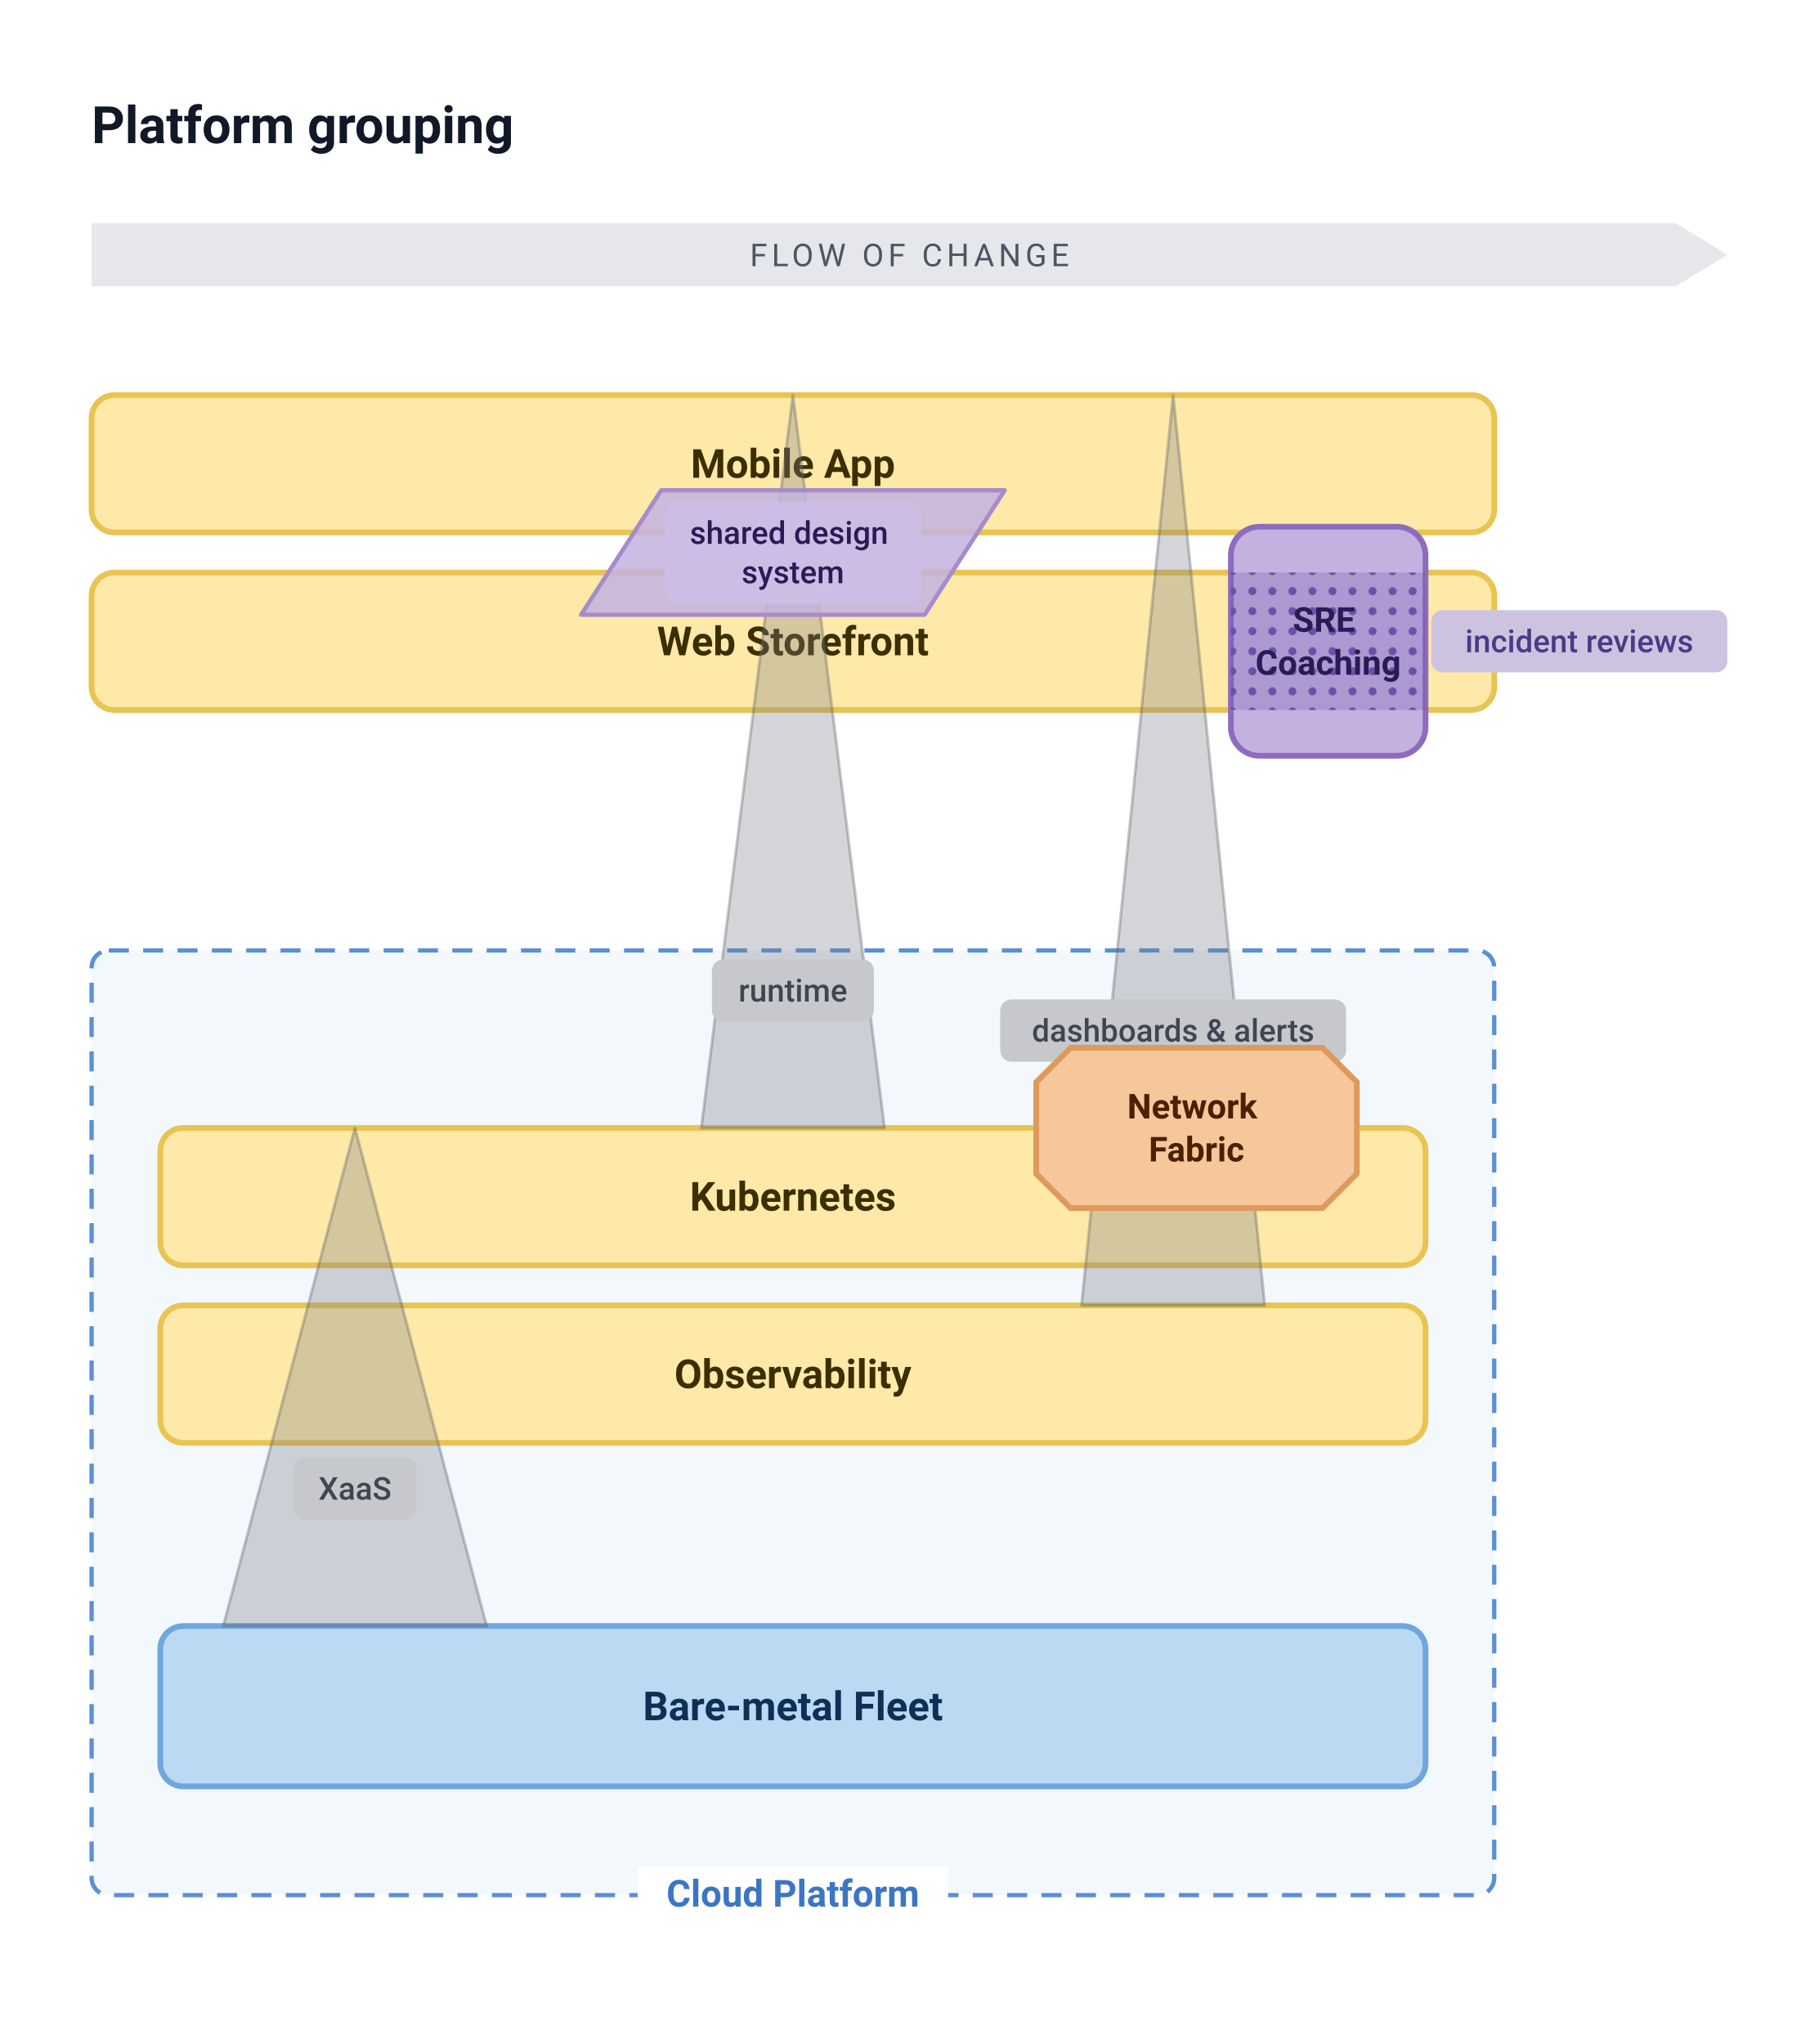
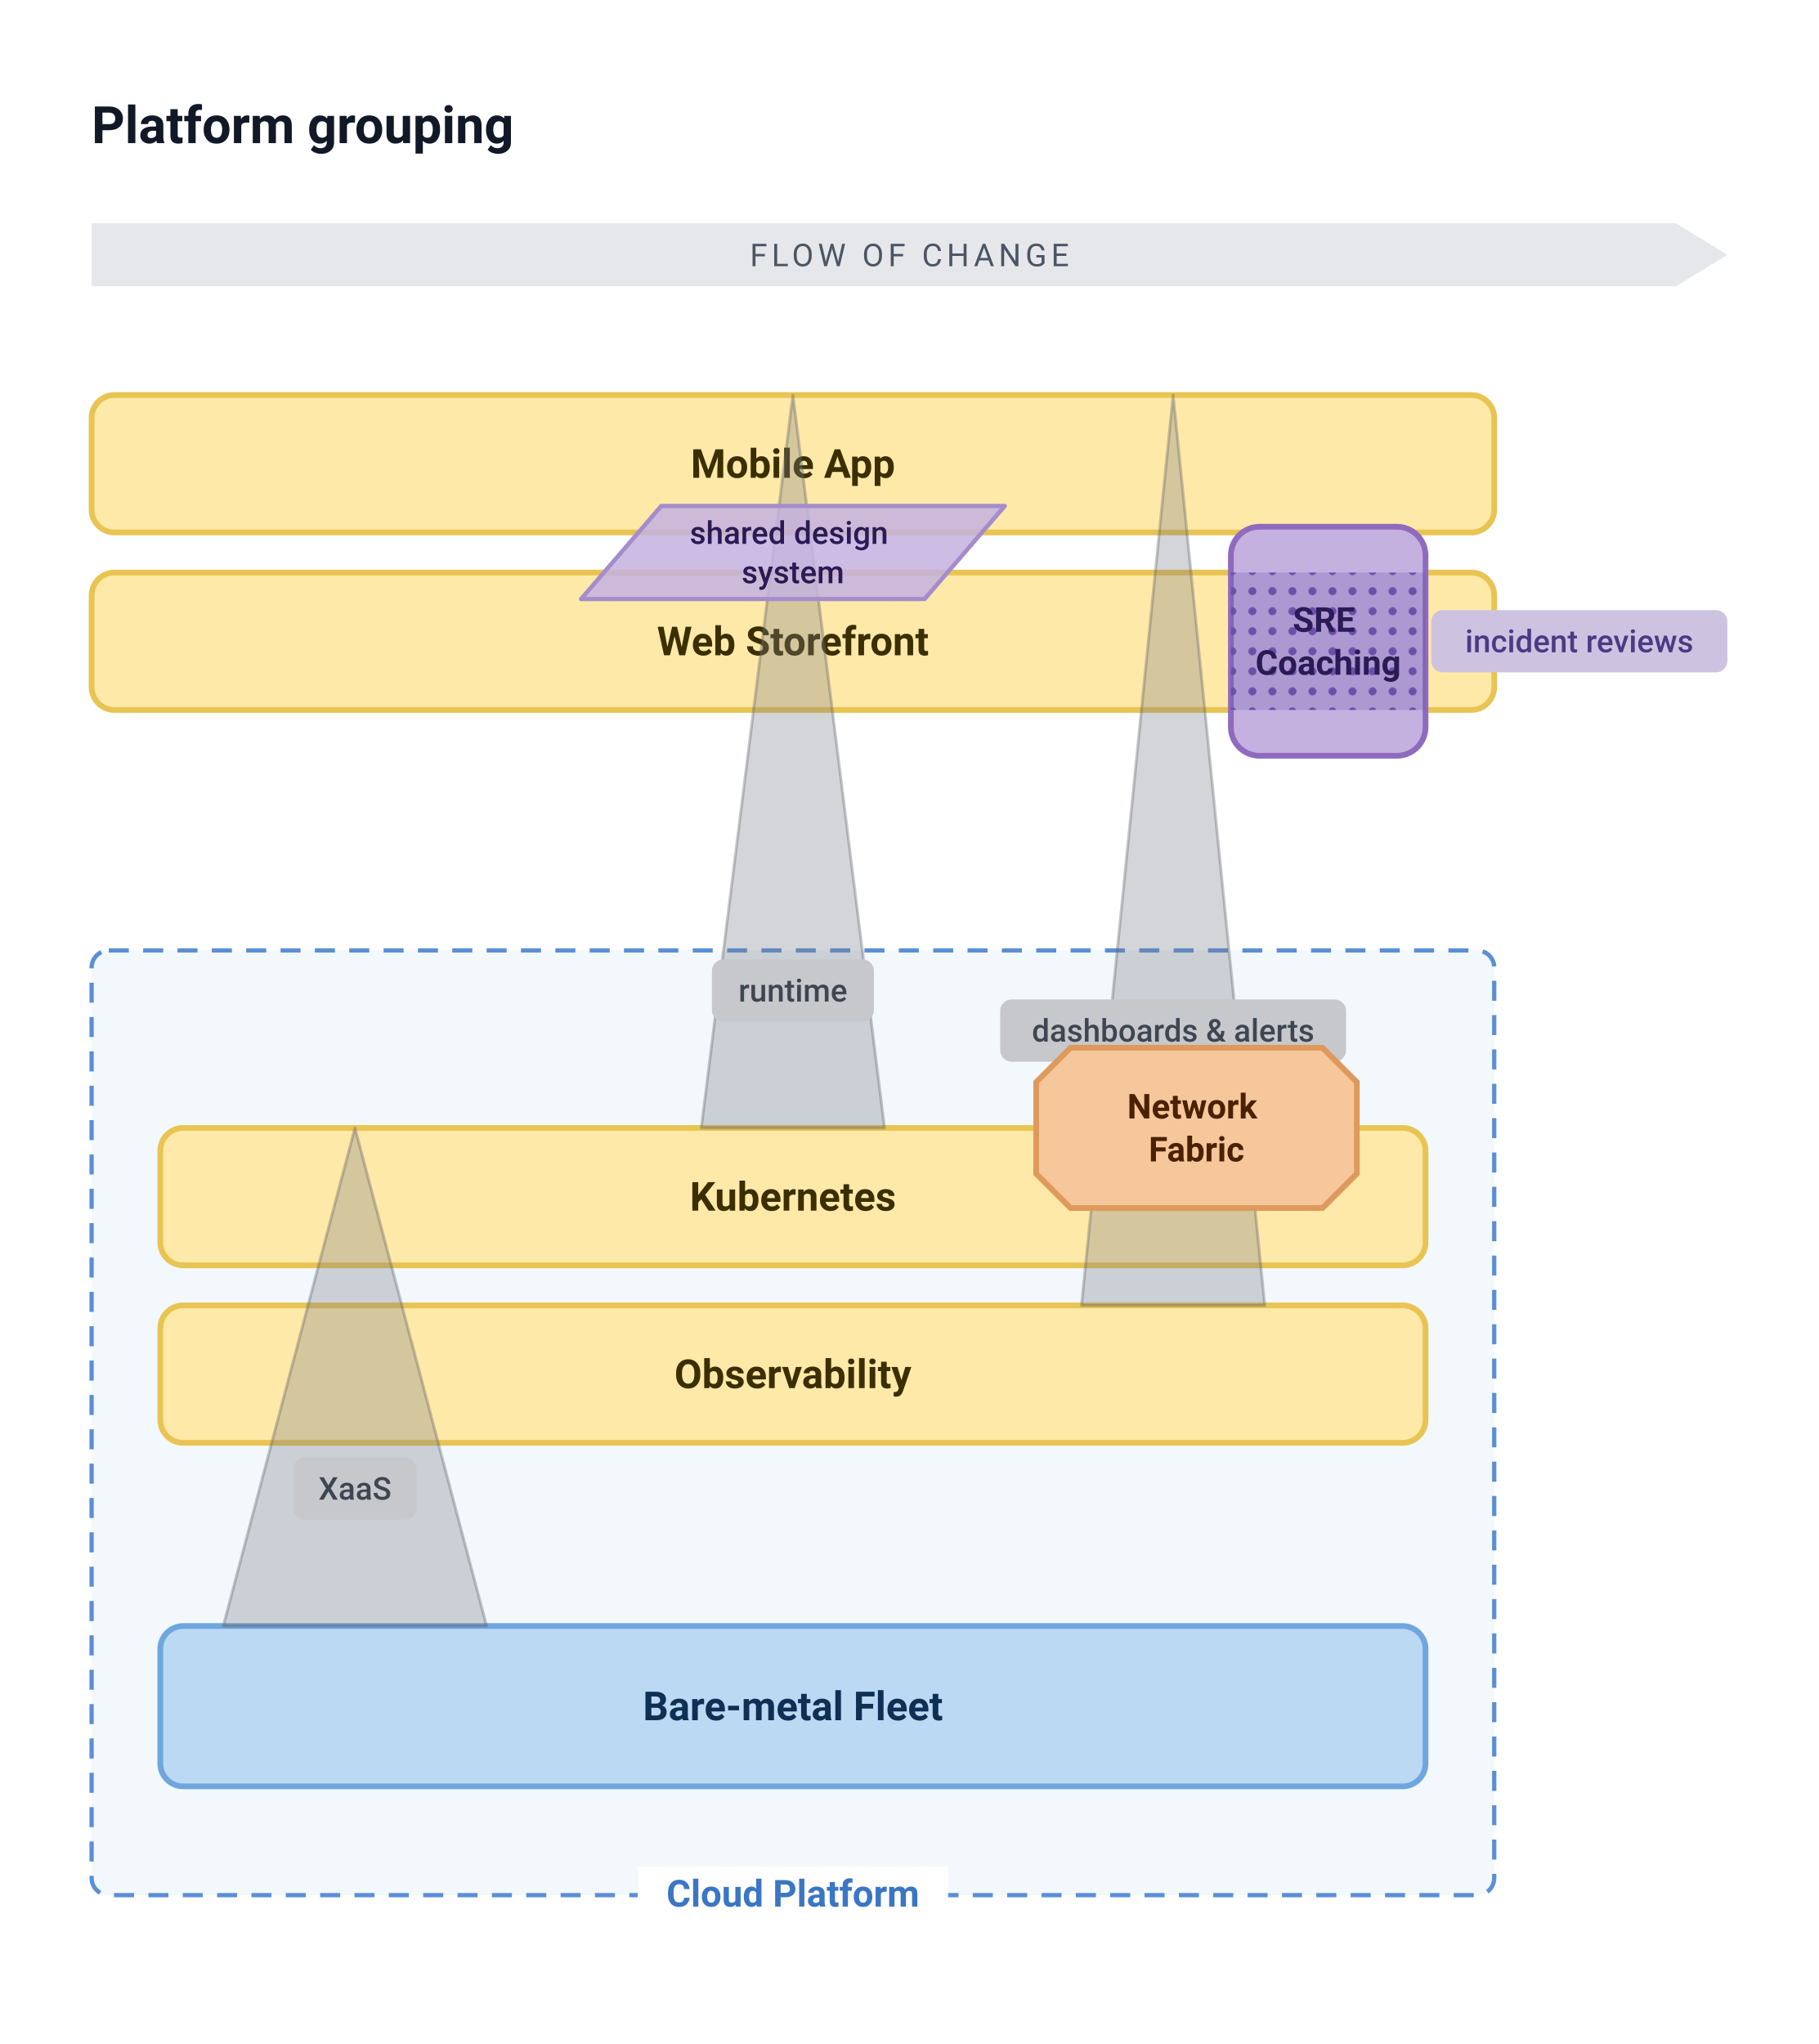
<svg xmlns="http://www.w3.org/2000/svg" width="635.45" height="714" viewBox="0 0 635.45 714" font-family="system-ui, -apple-system, &quot;Segoe UI&quot;, Roboto, Helvetica, Arial, sans-serif" role="img" aria-label="Platform grouping" data-teamtopo="0.1.0">
  <defs>
    <pattern id="tt-dots" patternUnits="userSpaceOnUse" width="7" height="7">
      <rect width="7" height="7" fill="rgba(107,79,168,0.25)" />
      <circle cx="3.5" cy="3.5" r="1.4" fill="#6B4FA8" />
    </pattern>
  </defs>
  <rect width="635.45" height="714" fill="#ffffff" class="tt-bg" />
  <text x="32" y="50" font-size="18" font-weight="700" fill="#111827">Platform grouping</text>
  <g class="tt-flow">
    <path d="M32,78 H585.45 L603.45,89 L585.45,100 H32 Z" fill="#e5e7eb" />
    <text x="317.725" y="93" text-anchor="middle" font-size="11" letter-spacing="1.5" fill="#4b5563">FLOW OF CHANGE</text>
  </g>
  <g class="tt-frames">
    <g class="tt-frame tt-platform" data-id="cloud">
      <rect x="32" y="332" width="490" height="330" rx="6" fill="rgba(187,217,243,0.18)" stroke="#5B8FD6" stroke-width="1.5" stroke-dasharray="7 5" />
      <rect x="222.785" y="652" width="108.43" height="20" fill="#ffffff" />
      <text x="277" y="666" text-anchor="middle" font-size="13" font-weight="600" fill="#3b76c4">Cloud Platform</text>
    </g>
  </g>
  <g class="tt-lanes">
    <g class="tt-node tt-platform" data-id="bare">
      <rect x="56" y="568" width="442" height="56" rx="8" fill="#BBD9F3" stroke="#6FA6DD" stroke-width="2" />
      <text x="277" y="600.9" text-anchor="middle" font-size="14" fill="#0f2f55" font-weight="600">
        <tspan x="277" dy="0">Bare-metal Fleet</tspan>
      </text>
    </g>
    <g class="tt-node tt-stream" data-id="mobile">
      <rect x="32" y="138" width="490" height="48" rx="8" fill="#FFE9A8" stroke="#E8C453" stroke-width="2" />
      <text x="277" y="166.9" text-anchor="middle" font-size="14" fill="#3b2f00" font-weight="600">
        <tspan x="277" dy="0">Mobile App</tspan>
      </text>
    </g>
    <g class="tt-node tt-stream" data-id="web">
      <rect x="32" y="200" width="490" height="48" rx="8" fill="#FFE9A8" stroke="#E8C453" stroke-width="2" />
      <text x="277" y="228.9" text-anchor="middle" font-size="14" fill="#3b2f00" font-weight="600">
        <tspan x="277" dy="0">Web Storefront</tspan>
      </text>
    </g>
    <g class="tt-node tt-stream" data-id="k8s">
      <rect x="56" y="394" width="442" height="48" rx="8" fill="#FFE9A8" stroke="#E8C453" stroke-width="2" />
      <text x="277" y="422.9" text-anchor="middle" font-size="14" fill="#3b2f00" font-weight="600">
        <tspan x="277" dy="0">Kubernetes</tspan>
      </text>
    </g>
    <g class="tt-node tt-stream" data-id="obs">
      <rect x="56" y="456" width="442" height="48" rx="8" fill="#FFE9A8" stroke="#E8C453" stroke-width="2" />
      <text x="277" y="484.9" text-anchor="middle" font-size="14" fill="#3b2f00" font-weight="600">
        <tspan x="277" dy="0">Observability</tspan>
      </text>
    </g>
  </g>
  <g class="tt-xaas">
    <g class="tt-edge tt-xaas">
      <polygon points="170,568 78,568 124,394" fill="rgba(120,124,132,0.32)" stroke="rgba(90,94,102,0.35)" stroke-width="1" stroke-linejoin="round" />
      <g class="tt-edge-label">
        <rect x="102.47" y="509.125" width="43.06" height="21.75" rx="4" fill="#c6c8cb" />
        <text x="124" y="523.85" text-anchor="middle" font-size="11" font-weight="500" fill="#3f4652">
          <tspan x="124" dy="0">XaaS</tspan>
        </text>
      </g>
    </g>
    <g class="tt-edge tt-xaas">
      <polygon points="309,394 245,394 277,138" fill="rgba(120,124,132,0.32)" stroke="rgba(90,94,102,0.35)" stroke-width="1" stroke-linejoin="round" />
      <g class="tt-edge-label">
        <rect x="248.705" y="335.125" width="56.59" height="21.75" rx="4" fill="#c6c8cb" />
        <text x="277" y="349.85" text-anchor="middle" font-size="11" font-weight="500" fill="#3f4652">
          <tspan x="277" dy="0">runtime</tspan>
        </text>
      </g>
    </g>
    <g class="tt-edge tt-xaas">
      <polygon points="441.83,456 377.83,456 409.83,138" fill="rgba(120,124,132,0.32)" stroke="rgba(90,94,102,0.35)" stroke-width="1" stroke-linejoin="round" />
      <g class="tt-edge-label">
        <rect x="349.415" y="349.125" width="120.83" height="21.75" rx="4" fill="#c6c8cb" />
        <text x="409.83" y="363.85" text-anchor="middle" font-size="11" font-weight="500" fill="#3f4652">
          <tspan x="409.83" dy="0">dashboards &amp; alerts</tspan>
        </text>
      </g>
    </g>
  </g>
  <g class="tt-overlays">
    <g class="tt-node tt-subsystem" data-id="net">
      <path d="M374,366 H462 L474,378 V410 L462,422 H374 L362,410 V378 Z" fill="#F6C79B" stroke="#DE9A5C" stroke-width="2" />
      <text x="418" y="390.7" text-anchor="middle" font-size="12" fill="#4a2200" font-weight="600">
        <tspan x="418" dy="0">Network</tspan>
        <tspan x="418" dy="15">Fabric</tspan>
      </text>
    </g>
    <g class="tt-node tt-enabling" data-id="sre">
      <rect x="430" y="184" width="68" height="80" rx="10" fill="#C4B1E0" stroke="#8E6BBF" stroke-width="2" />
    </g>
  </g>
  <g class="tt-facilitating">
    <g class="tt-edge tt-facilitating">
      <rect x="430" y="200" width="68" height="48" fill="url(#tt-dots)" />
      <g class="tt-edge-label">
        <rect x="500" y="213.125" width="103.45" height="21.75" rx="4" fill="#cdc3e1" />
        <text x="551.725" y="227.85" text-anchor="middle" font-size="11" font-weight="500" fill="#4c3a85">
          <tspan x="551.725" dy="0">incident reviews</tspan>
        </text>
      </g>
    </g>
  </g>
  <g class="tt-overlay-labels">
    <g class="tt-node tt-enabling" data-id="sre">
      <text x="464" y="220.7" text-anchor="middle" font-size="12" fill="#2a1a55" font-weight="600">
        <tspan x="464" dy="0">SRE</tspan>
        <tspan x="464" dy="15">Coaching</tspan>
      </text>
    </g>
  </g>
  <g class="tt-collaboration">
    <g class="tt-edge tt-collaboration">
-       <polygon points="231,171.25 351,171.25 323,214.75 203,214.75" fill="rgba(196,177,224,0.85)" stroke="#A58DCB" stroke-width="1.5" stroke-linejoin="round" />
-       <g class="tt-edge-label">
-         <rect x="232.205" y="175.25" width="89.59" height="35.5" rx="4" fill="#cdbde5" />
-         <text x="277" y="189.975" text-anchor="middle" font-size="11" font-weight="500" fill="#2a1a55">
-           <tspan x="277" dy="0">shared design</tspan>
-           <tspan x="277" dy="13.75">system</tspan>
-         </text>
-       </g>
+       <polygon points="231,176.75 351,176.75 323,209.25 203,209.25" fill="rgba(196,177,224,0.85)" stroke="#A58DCB" stroke-width="1.5" stroke-linejoin="round" />
+       <text x="277" y="189.975" text-anchor="middle" font-size="11" font-weight="500" fill="#2a1a55">
+         <tspan x="277" dy="0">shared design</tspan>
+         <tspan x="277" dy="13.75">system</tspan>
+       </text>
    </g>
  </g>
</svg>
